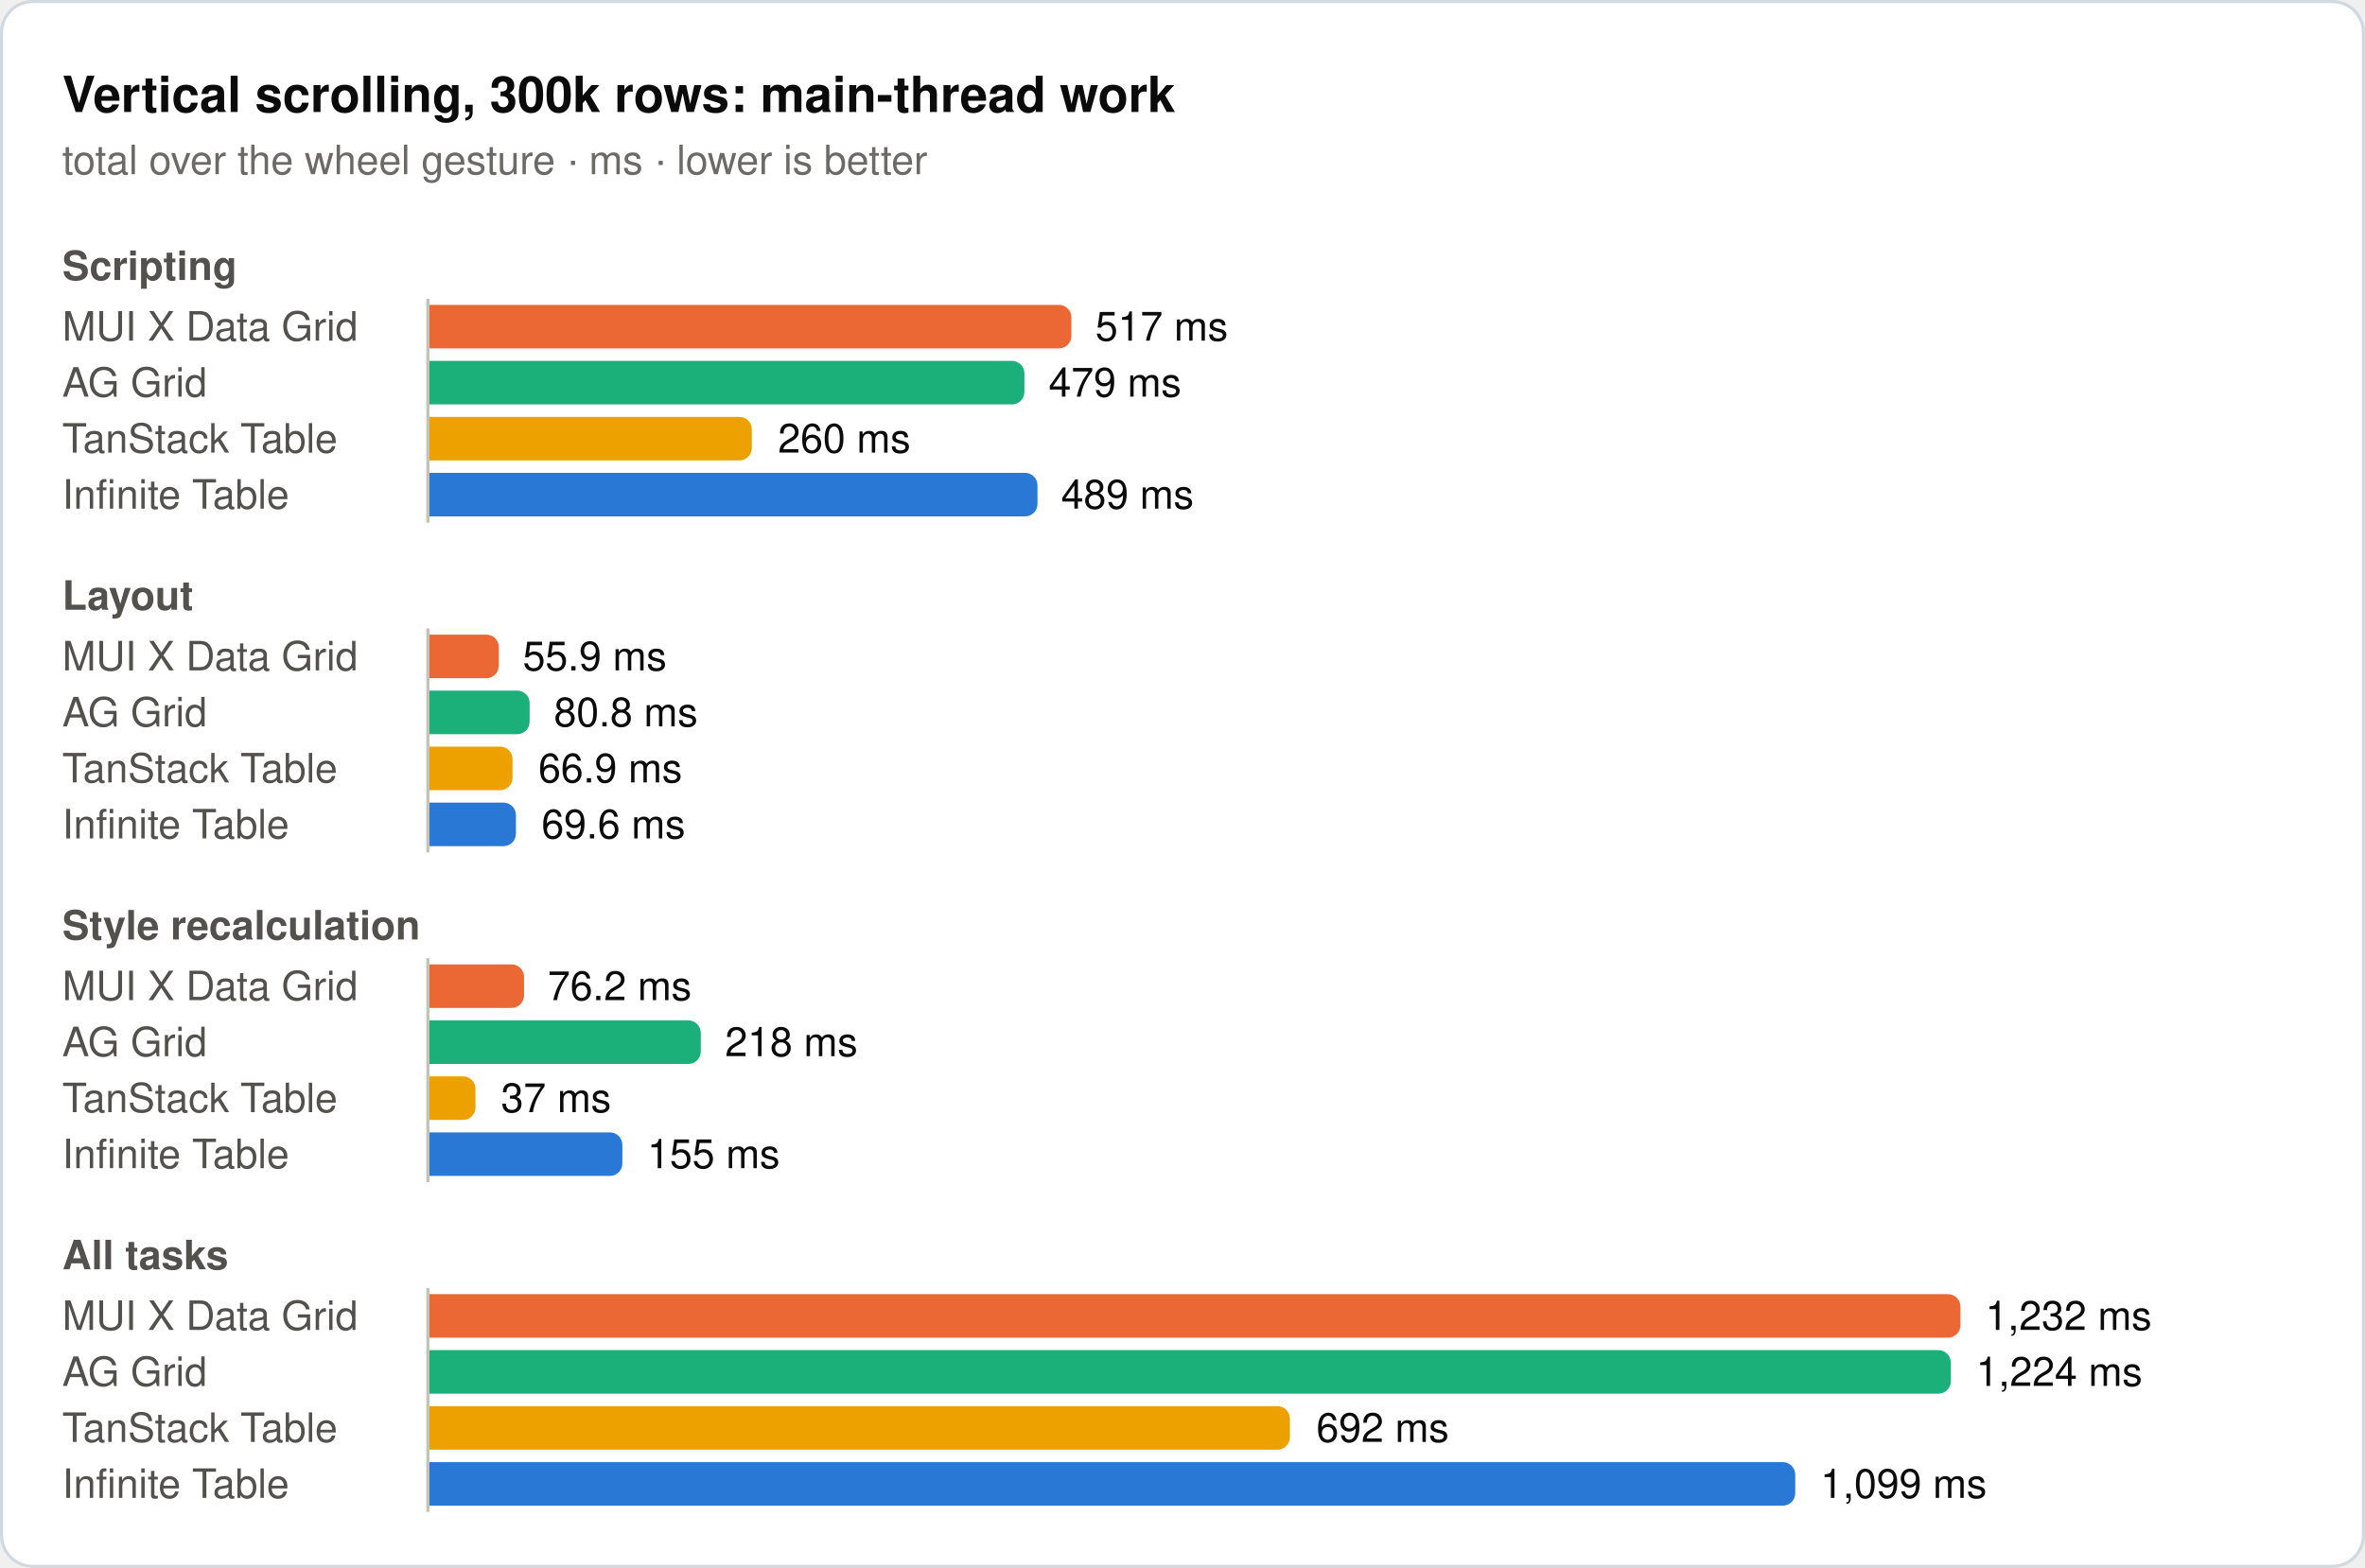
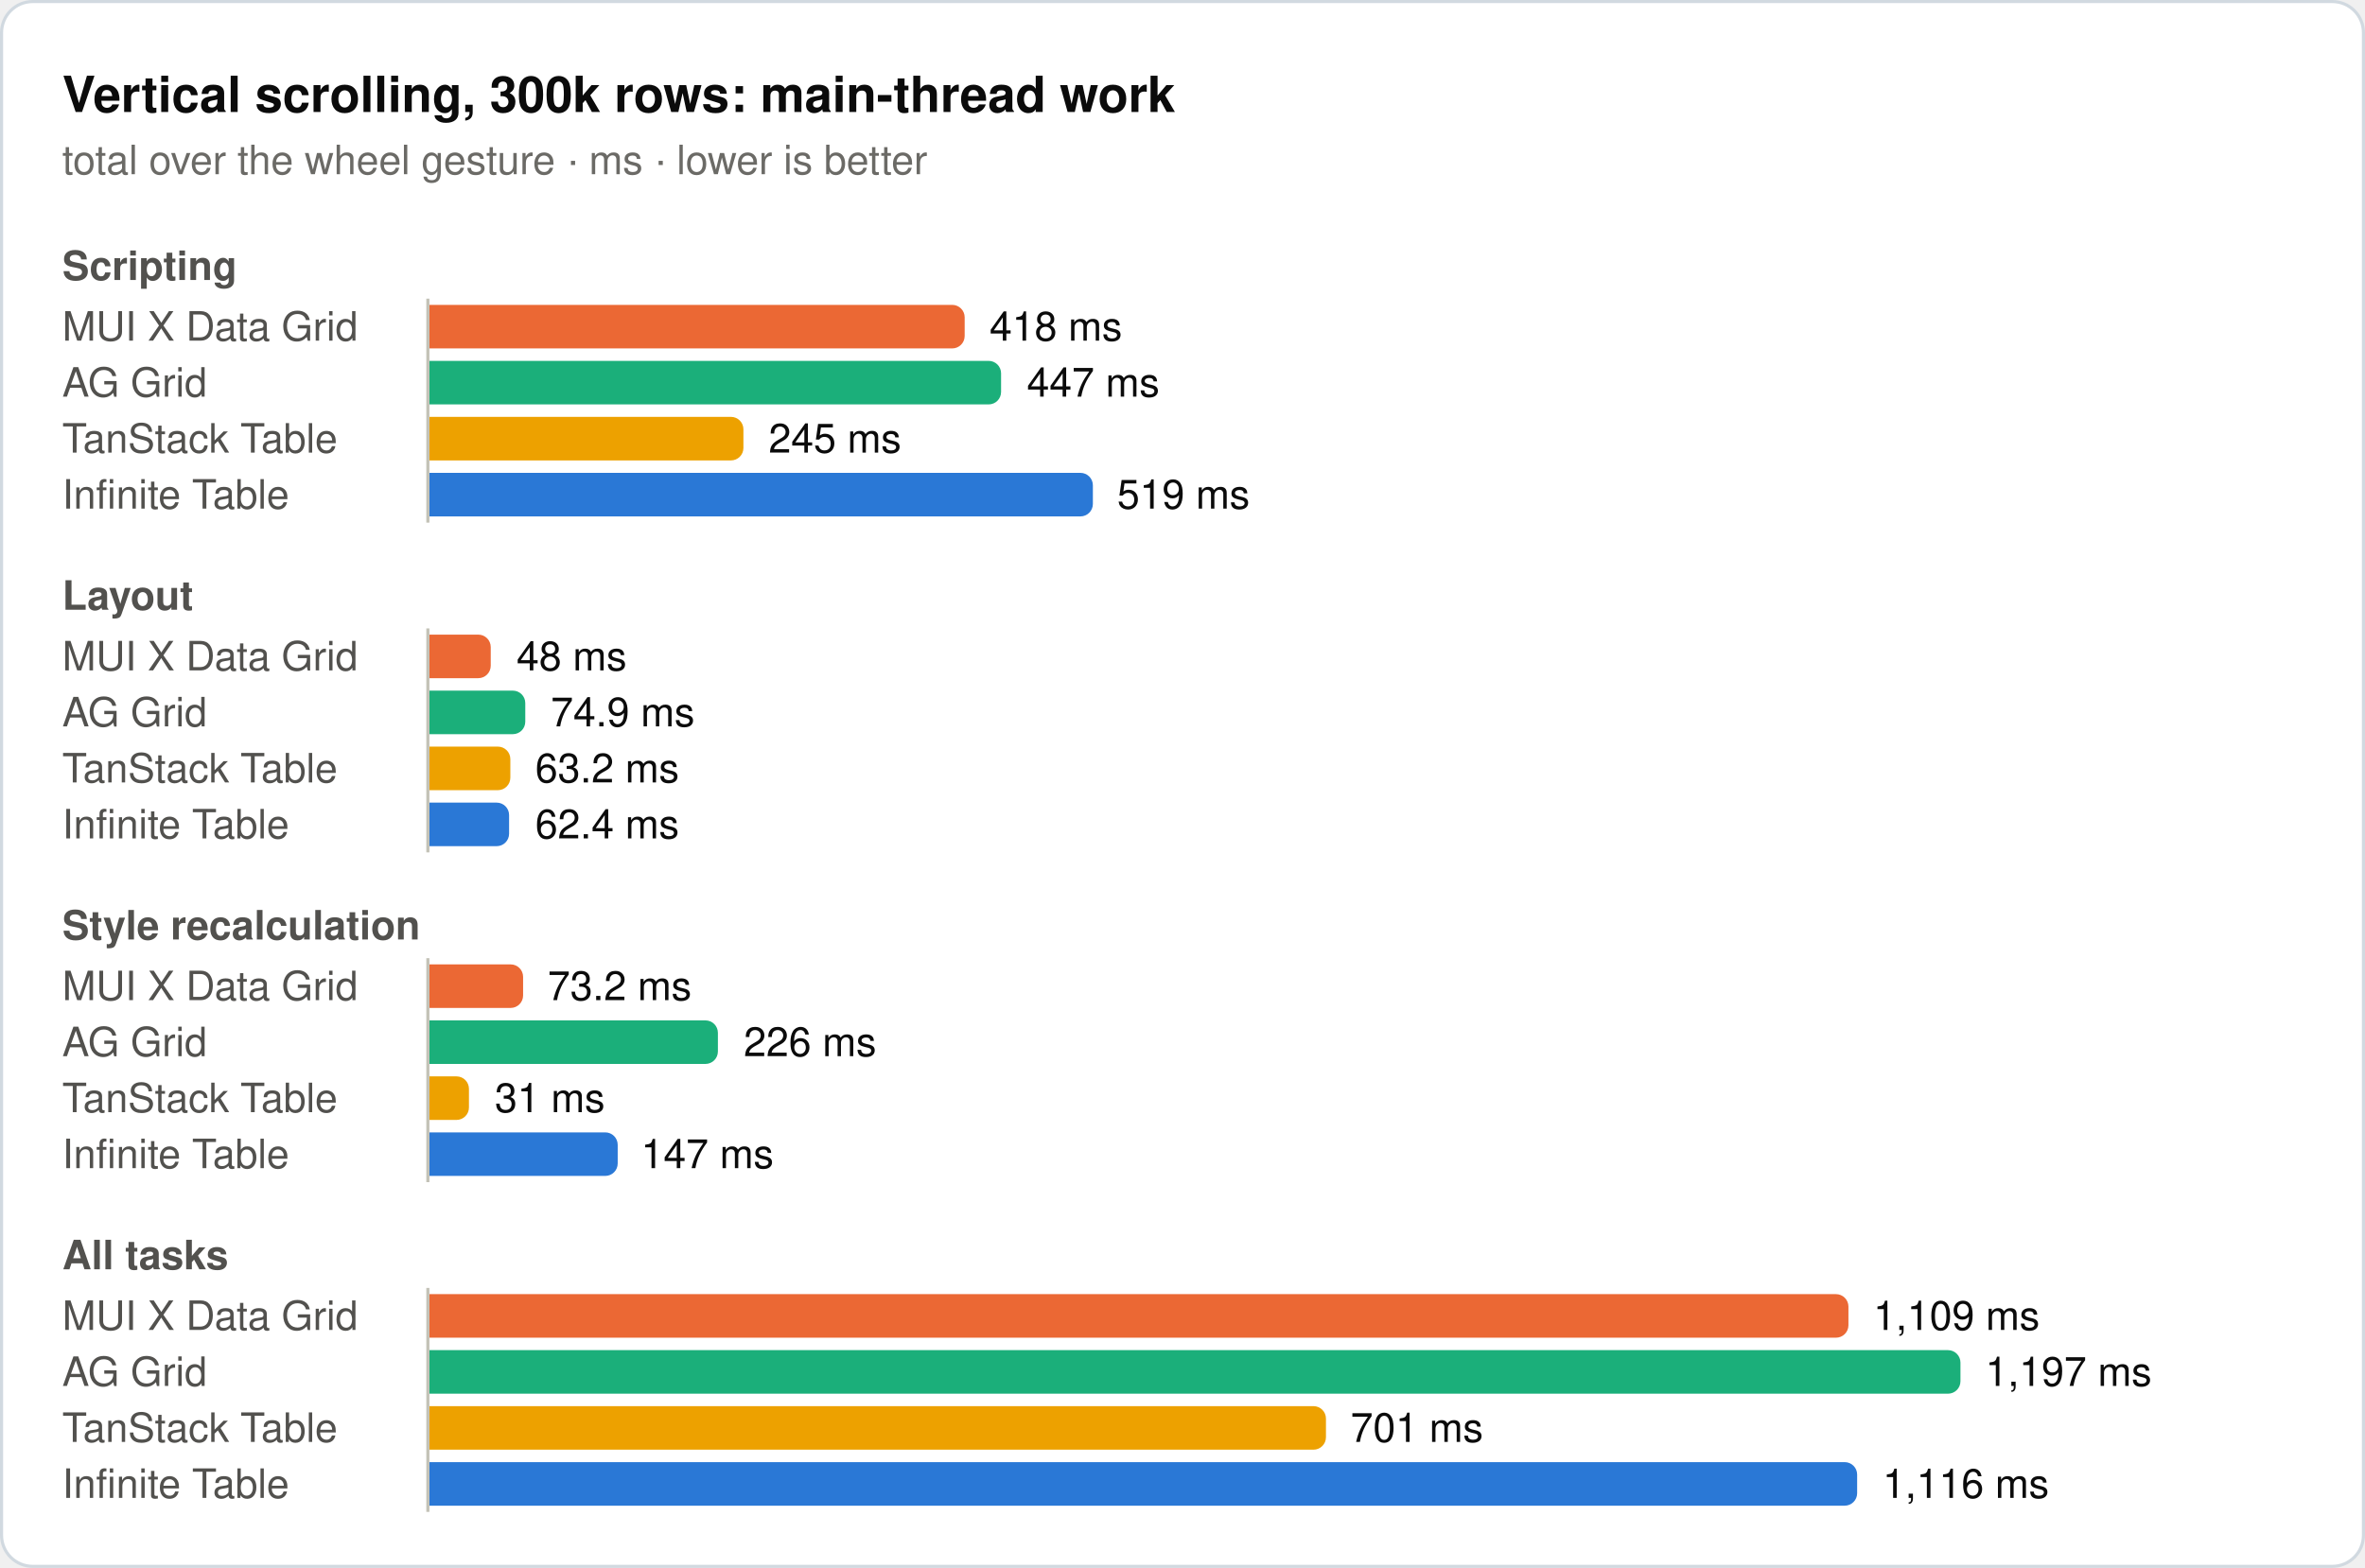
<svg xmlns="http://www.w3.org/2000/svg" width="760" height="504" viewBox="0 0 760 504" role="img">
  <rect x="0.5" y="0.5" width="759" height="503" rx="10" fill="#ffffff" stroke="#d1d9e0" />
  <text x="20" y="36" font-family="system-ui, -apple-system, 'Segoe UI', Helvetica, Arial, sans-serif" font-size="16" font-weight="600" fill="#0b0b0b">Vertical scrolling, 300k rows: main-thread work</text>
  <text x="20" y="56" font-family="system-ui, -apple-system, 'Segoe UI', Helvetica, Arial, sans-serif" font-size="13" fill="#6b6a66">total over the wheel gesture · ms · lower is better</text>
  <text x="20" y="90" font-family="system-ui, -apple-system, 'Segoe UI', Helvetica, Arial, sans-serif" font-size="13" font-weight="600" fill="#52514e">Scripting</text>
  <text x="20" y="109.5" font-family="system-ui, -apple-system, 'Segoe UI', Helvetica, Arial, sans-serif" font-size="13" fill="#52514e">MUI X Data Grid</text>
-   <path d="M138,98H340.3a4,4 0 0 1 4,4V108a4,4 0 0 1 -4,4H138Z" fill="#eb6834" />
-   <text x="352" y="109.5" font-family="system-ui, -apple-system, 'Segoe UI', Helvetica, Arial, sans-serif" font-size="13" fill="#0b0b0b">517 ms</text>
+   <path d="M138,98H306a4,4 0 0 1 4,4V108a4,4 0 0 1 -4,4H138Z" fill="#eb6834" />
+   <text x="318" y="109.5" font-family="system-ui, -apple-system, 'Segoe UI', Helvetica, Arial, sans-serif" font-size="13" fill="#0b0b0b">418 ms</text>
  <text x="20" y="127.5" font-family="system-ui, -apple-system, 'Segoe UI', Helvetica, Arial, sans-serif" font-size="13" fill="#52514e">AG Grid</text>
-   <path d="M138,116H325.2a4,4 0 0 1 4,4V126a4,4 0 0 1 -4,4H138Z" fill="#1baf7a" />
-   <text x="337" y="127.5" font-family="system-ui, -apple-system, 'Segoe UI', Helvetica, Arial, sans-serif" font-size="13" fill="#0b0b0b">479 ms</text>
+   <path d="M138,116H317.7a4,4 0 0 1 4,4V126a4,4 0 0 1 -4,4H138Z" fill="#1baf7a" />
+   <text x="330" y="127.5" font-family="system-ui, -apple-system, 'Segoe UI', Helvetica, Arial, sans-serif" font-size="13" fill="#0b0b0b">447 ms</text>
  <text x="20" y="145.5" font-family="system-ui, -apple-system, 'Segoe UI', Helvetica, Arial, sans-serif" font-size="13" fill="#52514e">TanStack Table</text>
-   <path d="M138,134H237.6a4,4 0 0 1 4,4V144a4,4 0 0 1 -4,4H138Z" fill="#eda100" />
-   <text x="250" y="145.5" font-family="system-ui, -apple-system, 'Segoe UI', Helvetica, Arial, sans-serif" font-size="13" fill="#0b0b0b">260 ms</text>
+   <path d="M138,134H234.9a4,4 0 0 1 4,4V144a4,4 0 0 1 -4,4H138Z" fill="#eda100" />
+   <text x="247" y="145.5" font-family="system-ui, -apple-system, 'Segoe UI', Helvetica, Arial, sans-serif" font-size="13" fill="#0b0b0b">245 ms</text>
  <text x="20" y="163.5" font-family="system-ui, -apple-system, 'Segoe UI', Helvetica, Arial, sans-serif" font-size="13" fill="#52514e">Infinite Table</text>
-   <path d="M138,152H329.4a4,4 0 0 1 4,4V162a4,4 0 0 1 -4,4H138Z" fill="#2a78d6" />
-   <text x="341" y="163.5" font-family="system-ui, -apple-system, 'Segoe UI', Helvetica, Arial, sans-serif" font-size="13" fill="#0b0b0b">489 ms</text>
+   <path d="M138,152H347.2a4,4 0 0 1 4,4V162a4,4 0 0 1 -4,4H138Z" fill="#2a78d6" />
+   <text x="359" y="163.5" font-family="system-ui, -apple-system, 'Segoe UI', Helvetica, Arial, sans-serif" font-size="13" fill="#0b0b0b">519 ms</text>
  <line x1="137.5" y1="96" x2="137.5" y2="168" stroke="#c3c2b7" stroke-width="1" />
  <text x="20" y="196" font-family="system-ui, -apple-system, 'Segoe UI', Helvetica, Arial, sans-serif" font-size="13" font-weight="600" fill="#52514e">Layout</text>
  <text x="20" y="215.5" font-family="system-ui, -apple-system, 'Segoe UI', Helvetica, Arial, sans-serif" font-size="13" fill="#52514e">MUI X Data Grid</text>
-   <path d="M138,204H156.3a4,4 0 0 1 4,4V214a4,4 0 0 1 -4,4H138Z" fill="#eb6834" />
-   <text x="168" y="215.5" font-family="system-ui, -apple-system, 'Segoe UI', Helvetica, Arial, sans-serif" font-size="13" fill="#0b0b0b">55.9 ms</text>
+   <path d="M138,204H153.7a4,4 0 0 1 4,4V214a4,4 0 0 1 -4,4H138Z" fill="#eb6834" />
+   <text x="166" y="215.5" font-family="system-ui, -apple-system, 'Segoe UI', Helvetica, Arial, sans-serif" font-size="13" fill="#0b0b0b">48 ms</text>
  <text x="20" y="233.5" font-family="system-ui, -apple-system, 'Segoe UI', Helvetica, Arial, sans-serif" font-size="13" fill="#52514e">AG Grid</text>
-   <path d="M138,222H166.2a4,4 0 0 1 4,4V232a4,4 0 0 1 -4,4H138Z" fill="#1baf7a" />
-   <text x="178" y="233.5" font-family="system-ui, -apple-system, 'Segoe UI', Helvetica, Arial, sans-serif" font-size="13" fill="#0b0b0b">80.8 ms</text>
+   <path d="M138,222H164.8a4,4 0 0 1 4,4V232a4,4 0 0 1 -4,4H138Z" fill="#1baf7a" />
+   <text x="177" y="233.5" font-family="system-ui, -apple-system, 'Segoe UI', Helvetica, Arial, sans-serif" font-size="13" fill="#0b0b0b">74.9 ms</text>
  <text x="20" y="251.5" font-family="system-ui, -apple-system, 'Segoe UI', Helvetica, Arial, sans-serif" font-size="13" fill="#52514e">TanStack Table</text>
-   <path d="M138,240H160.7a4,4 0 0 1 4,4V250a4,4 0 0 1 -4,4H138Z" fill="#eda100" />
-   <text x="173" y="251.5" font-family="system-ui, -apple-system, 'Segoe UI', Helvetica, Arial, sans-serif" font-size="13" fill="#0b0b0b">66.9 ms</text>
+   <path d="M138,240H160a4,4 0 0 1 4,4V250a4,4 0 0 1 -4,4H138Z" fill="#eda100" />
+   <text x="172" y="251.5" font-family="system-ui, -apple-system, 'Segoe UI', Helvetica, Arial, sans-serif" font-size="13" fill="#0b0b0b">63.2 ms</text>
  <text x="20" y="269.5" font-family="system-ui, -apple-system, 'Segoe UI', Helvetica, Arial, sans-serif" font-size="13" fill="#52514e">Infinite Table</text>
-   <path d="M138,258H161.8a4,4 0 0 1 4,4V268a4,4 0 0 1 -4,4H138Z" fill="#2a78d6" />
-   <text x="174" y="269.5" font-family="system-ui, -apple-system, 'Segoe UI', Helvetica, Arial, sans-serif" font-size="13" fill="#0b0b0b">69.6 ms</text>
+   <path d="M138,258H159.6a4,4 0 0 1 4,4V268a4,4 0 0 1 -4,4H138Z" fill="#2a78d6" />
+   <text x="172" y="269.5" font-family="system-ui, -apple-system, 'Segoe UI', Helvetica, Arial, sans-serif" font-size="13" fill="#0b0b0b">62.4 ms</text>
  <line x1="137.5" y1="202" x2="137.5" y2="274" stroke="#c3c2b7" stroke-width="1" />
  <text x="20" y="302" font-family="system-ui, -apple-system, 'Segoe UI', Helvetica, Arial, sans-serif" font-size="13" font-weight="600" fill="#52514e">Style recalculation</text>
  <text x="20" y="321.5" font-family="system-ui, -apple-system, 'Segoe UI', Helvetica, Arial, sans-serif" font-size="13" fill="#52514e">MUI X Data Grid</text>
-   <path d="M138,310H164.4a4,4 0 0 1 4,4V320a4,4 0 0 1 -4,4H138Z" fill="#eb6834" />
-   <text x="176" y="321.5" font-family="system-ui, -apple-system, 'Segoe UI', Helvetica, Arial, sans-serif" font-size="13" fill="#0b0b0b">76.2 ms</text>
+   <path d="M138,310H164.1a4,4 0 0 1 4,4V320a4,4 0 0 1 -4,4H138Z" fill="#eb6834" />
+   <text x="176" y="321.5" font-family="system-ui, -apple-system, 'Segoe UI', Helvetica, Arial, sans-serif" font-size="13" fill="#0b0b0b">73.2 ms</text>
  <text x="20" y="339.5" font-family="system-ui, -apple-system, 'Segoe UI', Helvetica, Arial, sans-serif" font-size="13" fill="#52514e">AG Grid</text>
-   <path d="M138,328H221.2a4,4 0 0 1 4,4V338a4,4 0 0 1 -4,4H138Z" fill="#1baf7a" />
-   <text x="233" y="339.5" font-family="system-ui, -apple-system, 'Segoe UI', Helvetica, Arial, sans-serif" font-size="13" fill="#0b0b0b">218 ms</text>
+   <path d="M138,328H226.7a4,4 0 0 1 4,4V338a4,4 0 0 1 -4,4H138Z" fill="#1baf7a" />
+   <text x="239" y="339.5" font-family="system-ui, -apple-system, 'Segoe UI', Helvetica, Arial, sans-serif" font-size="13" fill="#0b0b0b">226 ms</text>
  <text x="20" y="357.5" font-family="system-ui, -apple-system, 'Segoe UI', Helvetica, Arial, sans-serif" font-size="13" fill="#52514e">TanStack Table</text>
-   <path d="M138,346H148.8a4,4 0 0 1 4,4V356a4,4 0 0 1 -4,4H138Z" fill="#eda100" />
-   <text x="161" y="357.5" font-family="system-ui, -apple-system, 'Segoe UI', Helvetica, Arial, sans-serif" font-size="13" fill="#0b0b0b">37 ms</text>
+   <path d="M138,346H146.7a4,4 0 0 1 4,4V356a4,4 0 0 1 -4,4H138Z" fill="#eda100" />
+   <text x="159" y="357.5" font-family="system-ui, -apple-system, 'Segoe UI', Helvetica, Arial, sans-serif" font-size="13" fill="#0b0b0b">31 ms</text>
  <text x="20" y="375.5" font-family="system-ui, -apple-system, 'Segoe UI', Helvetica, Arial, sans-serif" font-size="13" fill="#52514e">Infinite Table</text>
-   <path d="M138,364H196a4,4 0 0 1 4,4V374a4,4 0 0 1 -4,4H138Z" fill="#2a78d6" />
-   <text x="208" y="375.5" font-family="system-ui, -apple-system, 'Segoe UI', Helvetica, Arial, sans-serif" font-size="13" fill="#0b0b0b">155 ms</text>
+   <path d="M138,364H194.5a4,4 0 0 1 4,4V374a4,4 0 0 1 -4,4H138Z" fill="#2a78d6" />
+   <text x="206" y="375.5" font-family="system-ui, -apple-system, 'Segoe UI', Helvetica, Arial, sans-serif" font-size="13" fill="#0b0b0b">147 ms</text>
  <line x1="137.5" y1="308" x2="137.5" y2="380" stroke="#c3c2b7" stroke-width="1" />
  <text x="20" y="408" font-family="system-ui, -apple-system, 'Segoe UI', Helvetica, Arial, sans-serif" font-size="13" font-weight="600" fill="#52514e">All tasks</text>
  <text x="20" y="427.5" font-family="system-ui, -apple-system, 'Segoe UI', Helvetica, Arial, sans-serif" font-size="13" fill="#52514e">MUI X Data Grid</text>
-   <path d="M138,416H626a4,4 0 0 1 4,4V426a4,4 0 0 1 -4,4H138Z" fill="#eb6834" />
-   <text x="638" y="427.5" font-family="system-ui, -apple-system, 'Segoe UI', Helvetica, Arial, sans-serif" font-size="13" fill="#0b0b0b">1,232 ms</text>
+   <path d="M138,416H590a4,4 0 0 1 4,4V426a4,4 0 0 1 -4,4H138Z" fill="#eb6834" />
+   <text x="602" y="427.5" font-family="system-ui, -apple-system, 'Segoe UI', Helvetica, Arial, sans-serif" font-size="13" fill="#0b0b0b">1,109 ms</text>
  <text x="20" y="445.5" font-family="system-ui, -apple-system, 'Segoe UI', Helvetica, Arial, sans-serif" font-size="13" fill="#52514e">AG Grid</text>
-   <path d="M138,434H622.9a4,4 0 0 1 4,4V444a4,4 0 0 1 -4,4H138Z" fill="#1baf7a" />
-   <text x="635" y="445.5" font-family="system-ui, -apple-system, 'Segoe UI', Helvetica, Arial, sans-serif" font-size="13" fill="#0b0b0b">1,224 ms</text>
+   <path d="M138,434H626a4,4 0 0 1 4,4V444a4,4 0 0 1 -4,4H138Z" fill="#1baf7a" />
+   <text x="638" y="445.5" font-family="system-ui, -apple-system, 'Segoe UI', Helvetica, Arial, sans-serif" font-size="13" fill="#0b0b0b">1,197 ms</text>
  <text x="20" y="463.5" font-family="system-ui, -apple-system, 'Segoe UI', Helvetica, Arial, sans-serif" font-size="13" fill="#52514e">TanStack Table</text>
-   <path d="M138,452H410.5a4,4 0 0 1 4,4V462a4,4 0 0 1 -4,4H138Z" fill="#eda100" />
-   <text x="423" y="463.5" font-family="system-ui, -apple-system, 'Segoe UI', Helvetica, Arial, sans-serif" font-size="13" fill="#0b0b0b">692 ms</text>
+   <path d="M138,452H422.1a4,4 0 0 1 4,4V462a4,4 0 0 1 -4,4H138Z" fill="#eda100" />
+   <text x="434" y="463.5" font-family="system-ui, -apple-system, 'Segoe UI', Helvetica, Arial, sans-serif" font-size="13" fill="#0b0b0b">701 ms</text>
  <text x="20" y="481.5" font-family="system-ui, -apple-system, 'Segoe UI', Helvetica, Arial, sans-serif" font-size="13" fill="#52514e">Infinite Table</text>
-   <path d="M138,470H572.9a4,4 0 0 1 4,4V480a4,4 0 0 1 -4,4H138Z" fill="#2a78d6" />
-   <text x="585" y="481.5" font-family="system-ui, -apple-system, 'Segoe UI', Helvetica, Arial, sans-serif" font-size="13" fill="#0b0b0b">1,099 ms</text>
+   <path d="M138,470H592.8a4,4 0 0 1 4,4V480a4,4 0 0 1 -4,4H138Z" fill="#2a78d6" />
+   <text x="605" y="481.5" font-family="system-ui, -apple-system, 'Segoe UI', Helvetica, Arial, sans-serif" font-size="13" fill="#0b0b0b">1,116 ms</text>
  <line x1="137.5" y1="414" x2="137.5" y2="486" stroke="#c3c2b7" stroke-width="1" />
</svg>
